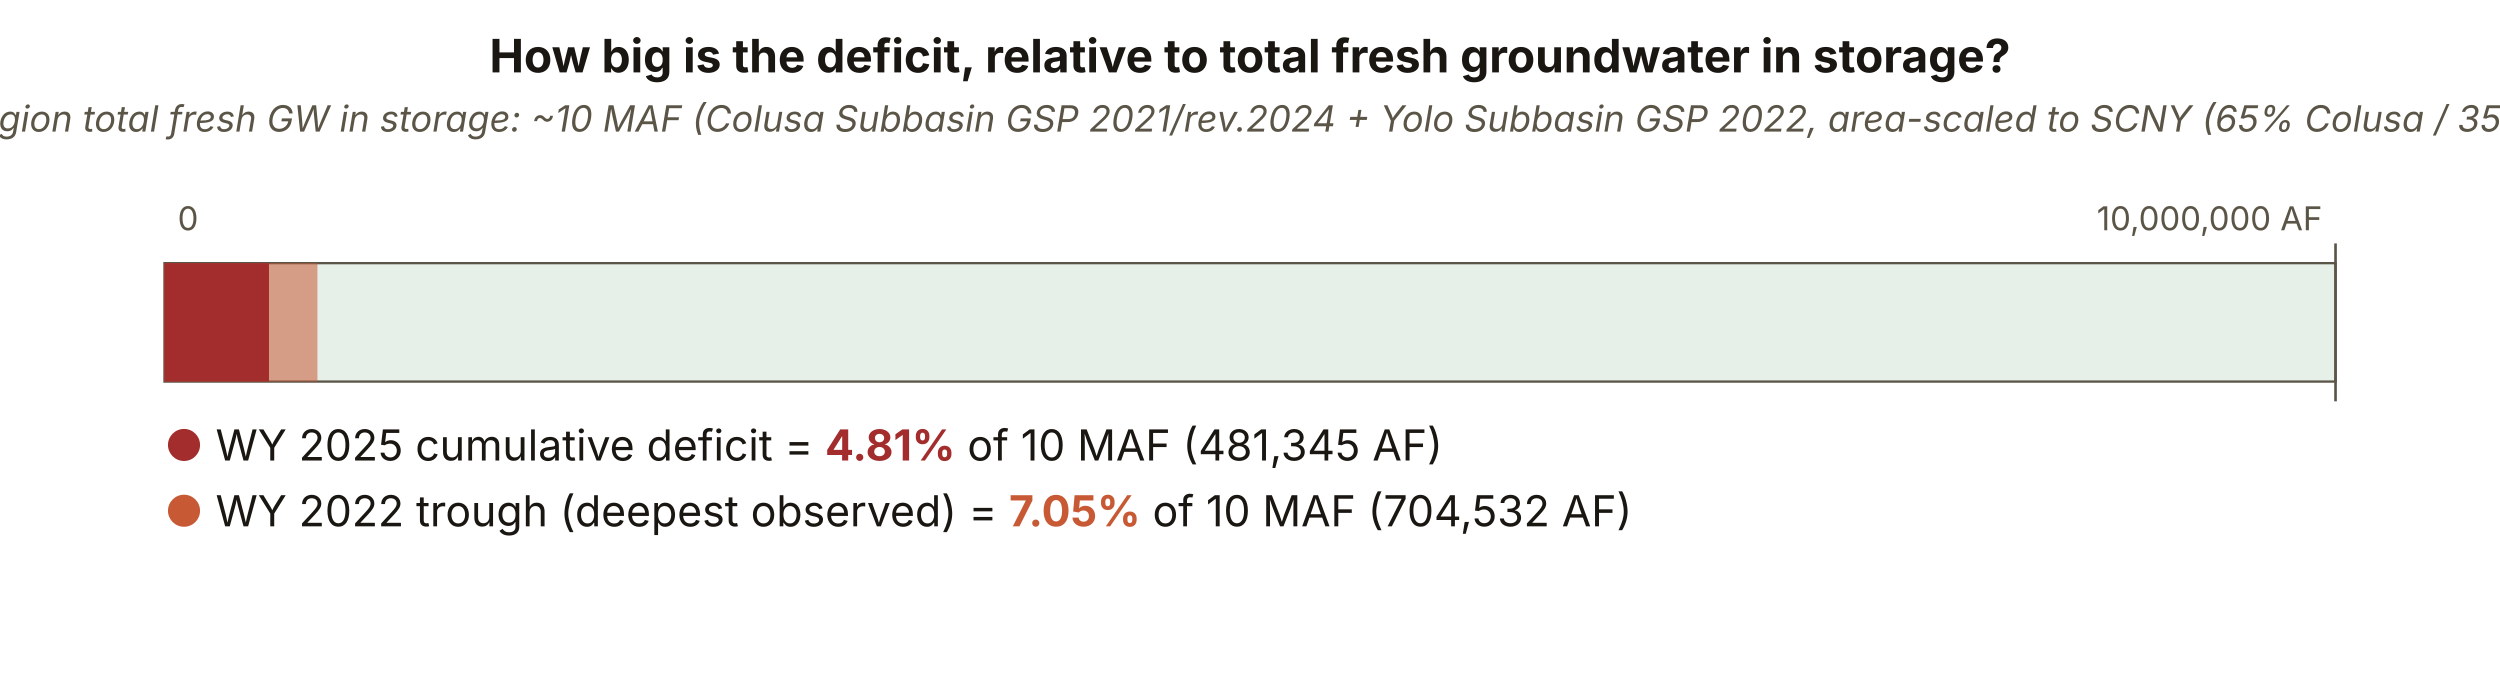
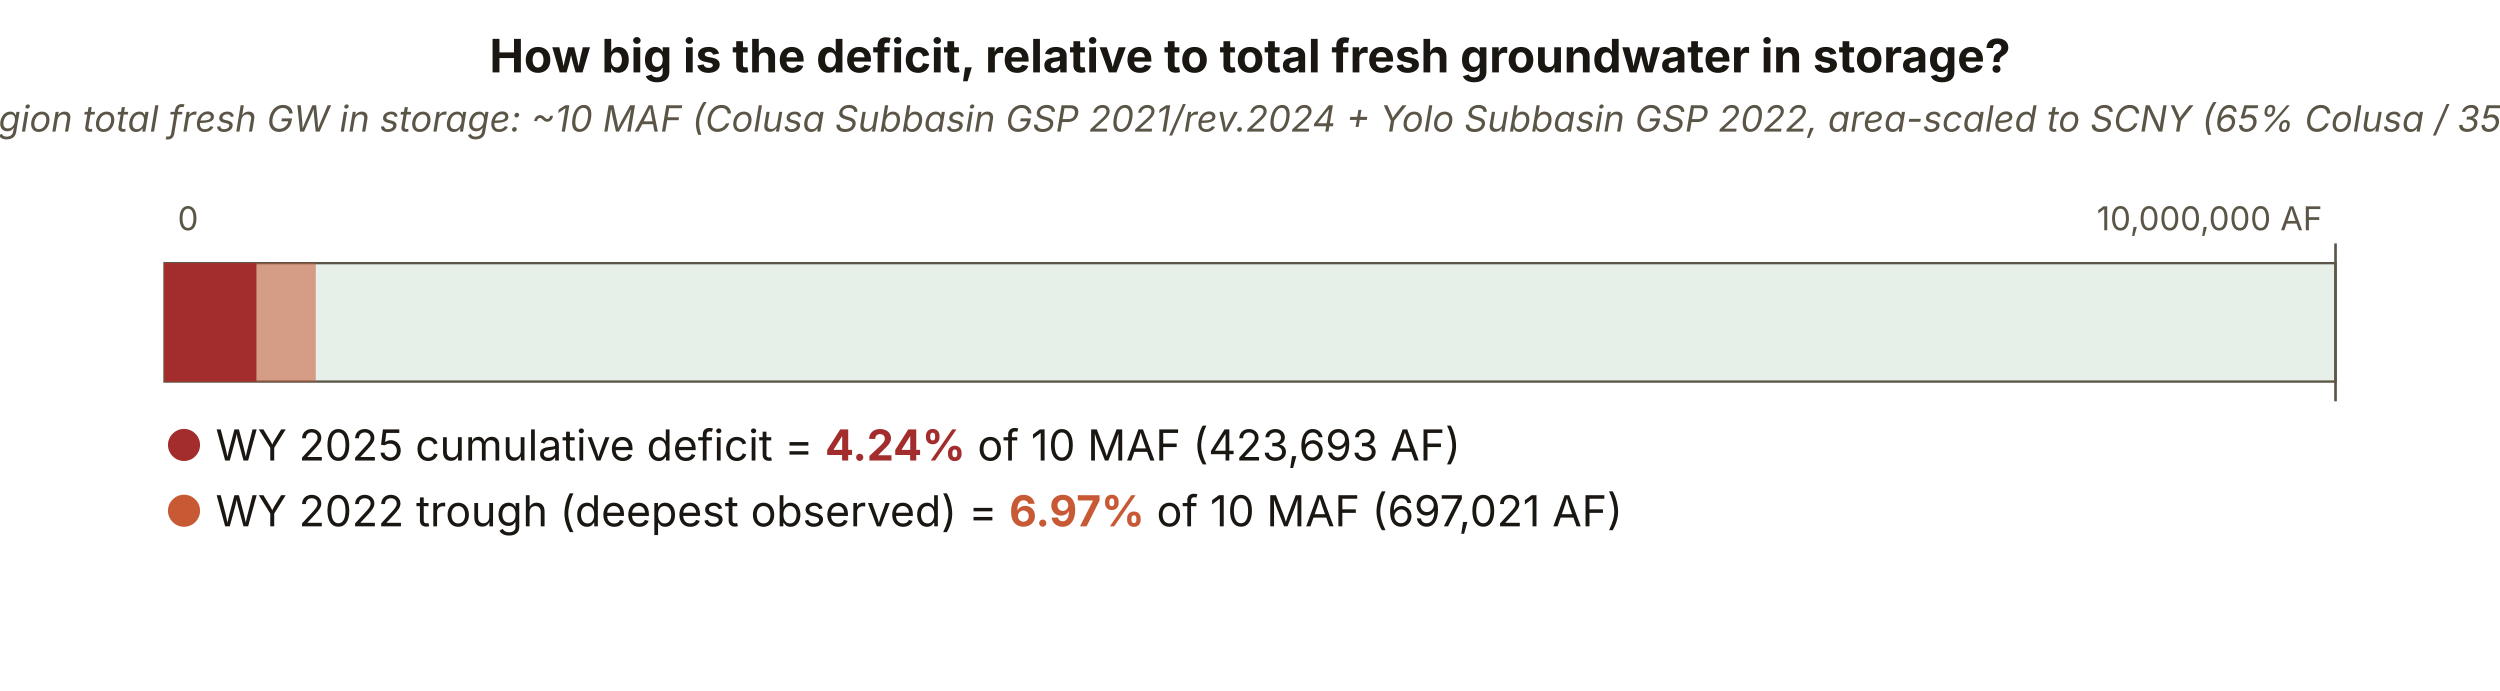
<svg xmlns="http://www.w3.org/2000/svg" viewBox="0 0 760 210" style="background:#fafaf7;font-family:'Inter',ui-sans-serif,system-ui;width:100%;height:auto;display:block;">
  <text x="380.0" y="22" text-anchor="middle" font-size="14" font-weight="700" fill="#1a1612">How big is the deficit, relative to total fresh groundwater in storage?</text>
  <text x="380.0" y="40" text-anchor="middle" font-size="11" fill="#5b5547" font-style="italic">SCNY region total fresh GW in storage: ~10 MAF (Colusa Subbasin GSP 2021/rev.2024 + Yolo Subbasin GSP 2022, area-scaled to SCNY (65% Colusa / 35% Yolo))</text>
  <rect x="50" y="80" width="660" height="36" fill="#e6f0e8" stroke="#5b5547" stroke-width="0.7" />
-   <rect x="50" y="80" width="46.50" height="36" fill="#c75a35" fill-opacity="0.55" />
-   <rect x="50" y="80" width="31.77" height="36" fill="#a32d2d" />
+   <rect x="50" y="80" width="46.00" height="36" fill="#c75a35" fill-opacity="0.55" />
+   <rect x="50" y="80" width="27.96" height="36" fill="#a32d2d" />
  <line x1="710" y1="74" x2="710" y2="122" stroke="#5b5547" stroke-width="0.8" />
  <text x="706" y="70" text-anchor="end" font-size="10" fill="#5b5547">10,000,000 AF</text>
  <text x="54" y="70" font-size="10" fill="#5b5547">0</text>
  <text x="50" y="140" font-size="13" fill="#1a1612">
-     <tspan font-weight="700" fill="#a32d2d">●</tspan> WY 2025 cumulative deficit = <tspan font-weight="700" fill="#a32d2d">4.81%</tspan> of 10 MAF (481,345 AF)</text>
+     <tspan font-weight="700" fill="#a32d2d">●</tspan> WY 2025 cumulative deficit = <tspan font-weight="700" fill="#a32d2d">4.24%</tspan> of 10 MAF (423,693 AF)</text>
  <text x="50" y="160" font-size="13" fill="#1a1612">
-     <tspan font-weight="700" fill="#c75a35">●</tspan> WY 2022 trough (deepest observed) = <tspan font-weight="700" fill="#c75a35">7.05%</tspan> of 10 MAF (704,532 AF)</text>
+     <tspan font-weight="700" fill="#c75a35">●</tspan> WY 2022 trough (deepest observed) = <tspan font-weight="700" fill="#c75a35">6.97%</tspan> of 10 MAF (697,021 AF)</text>
</svg>
